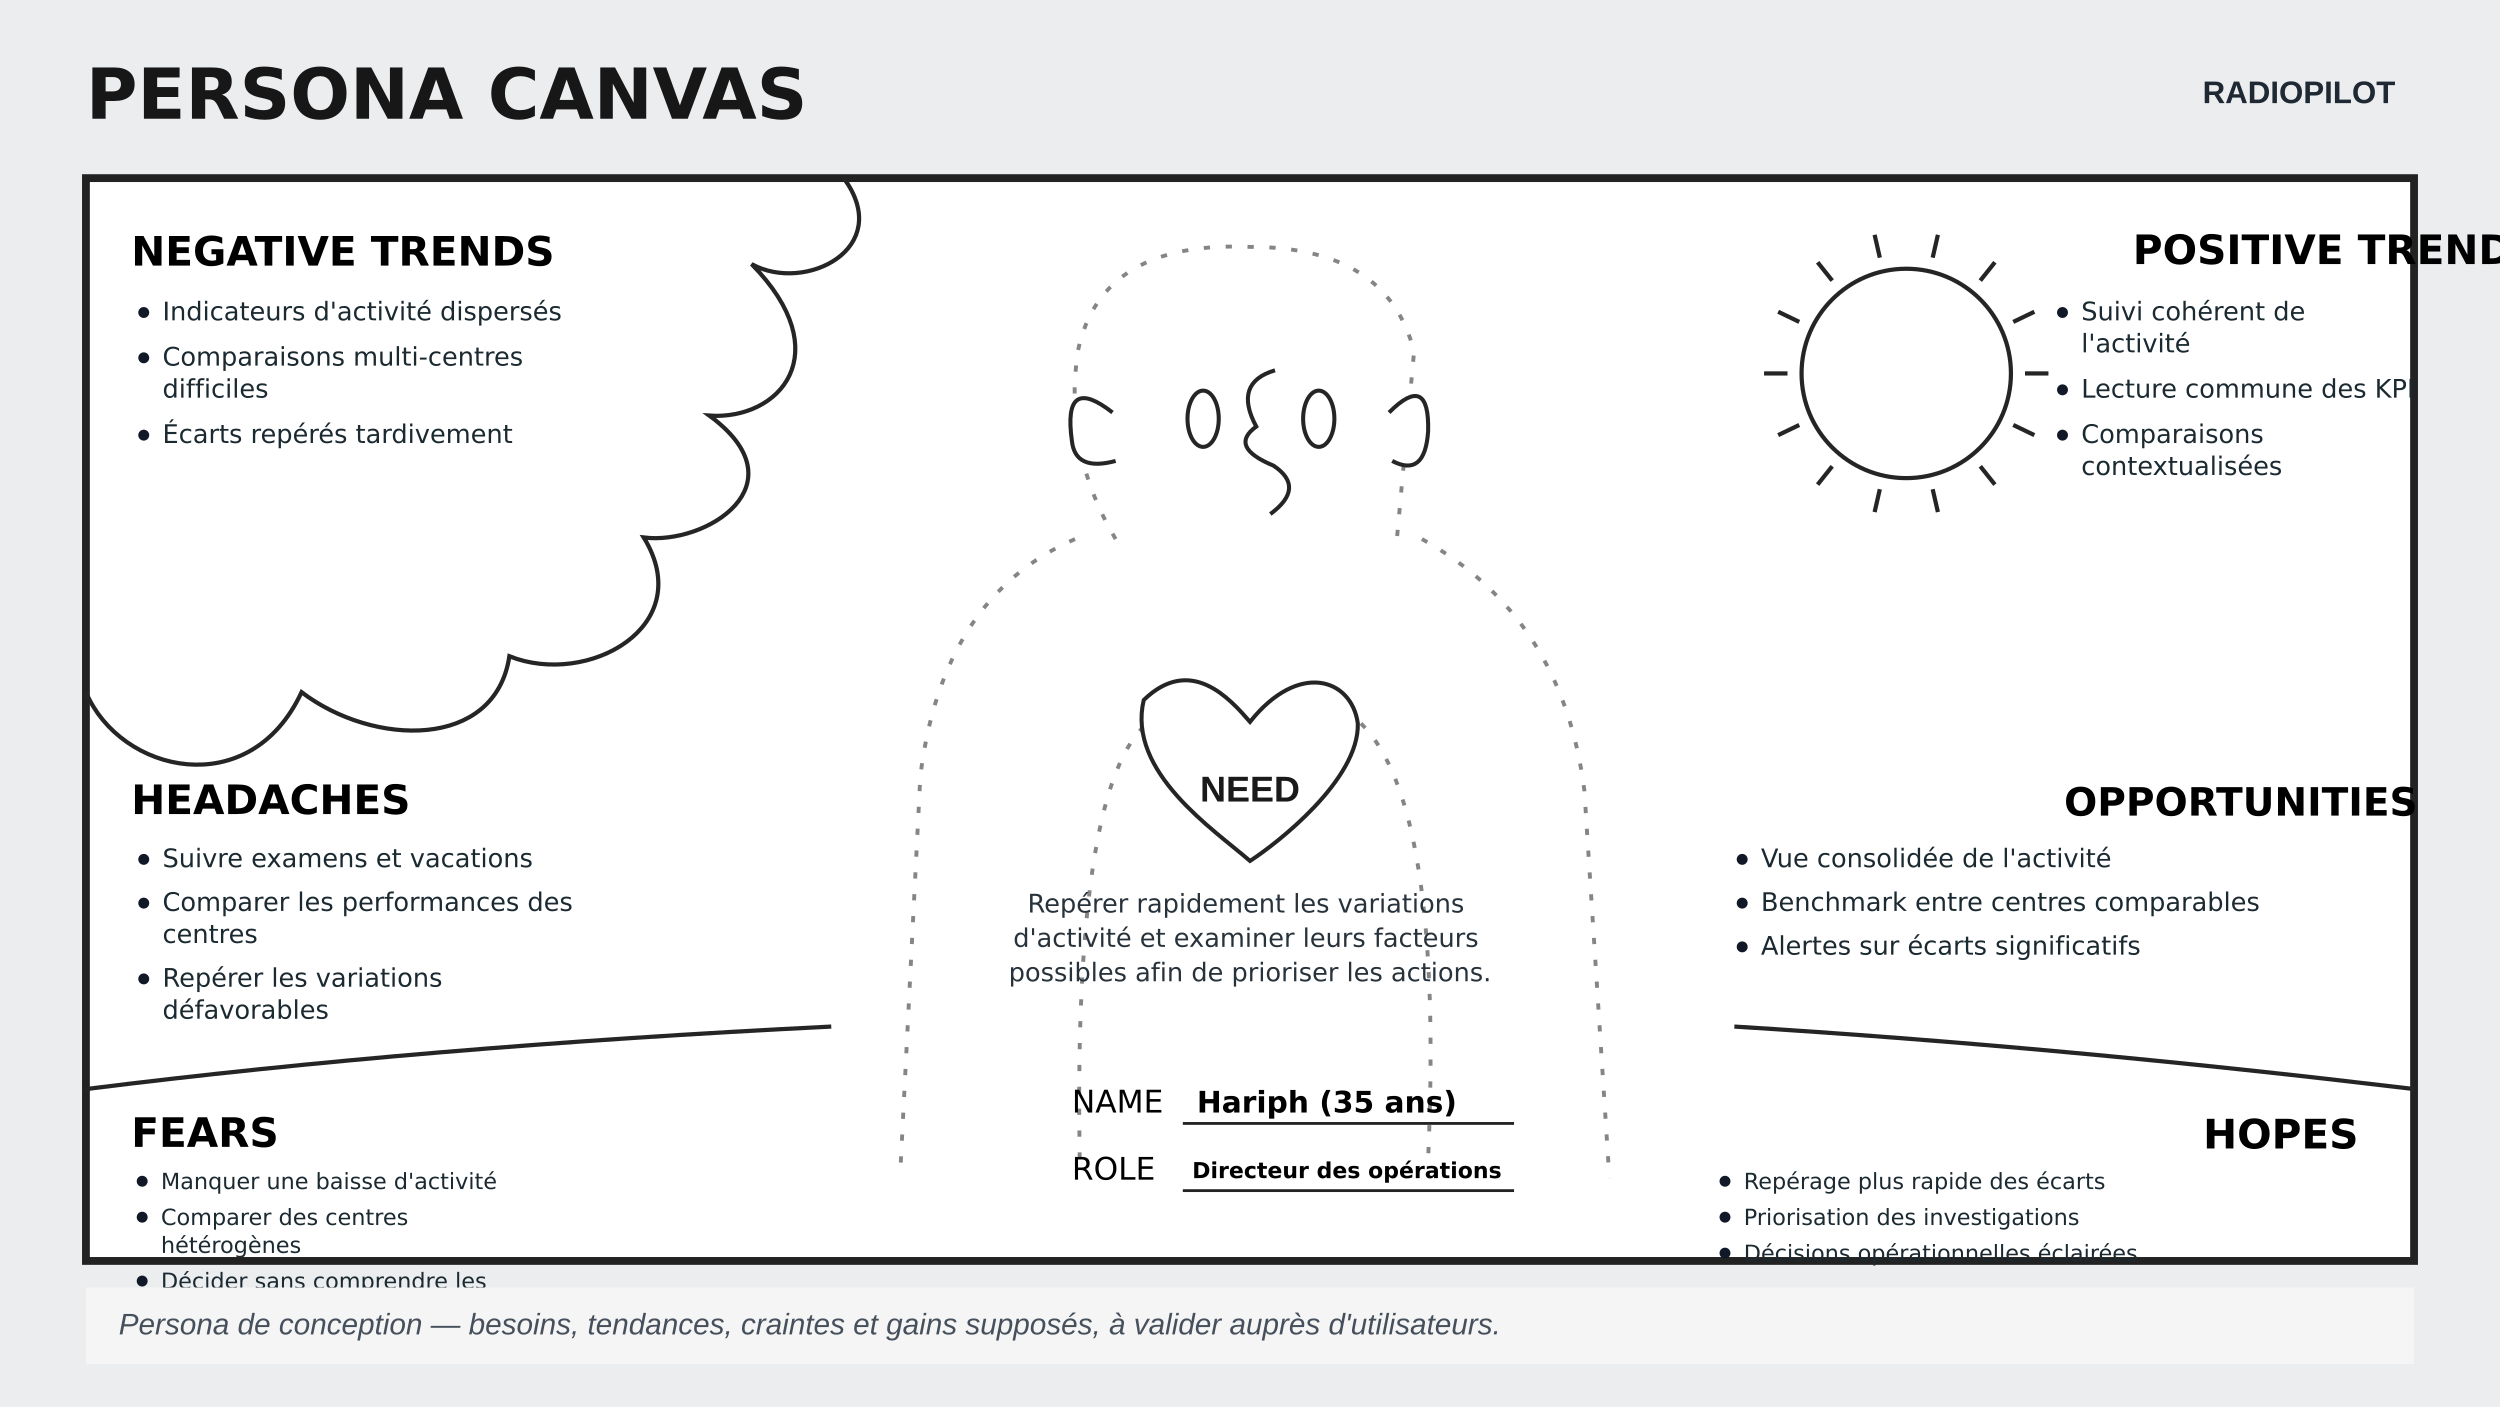
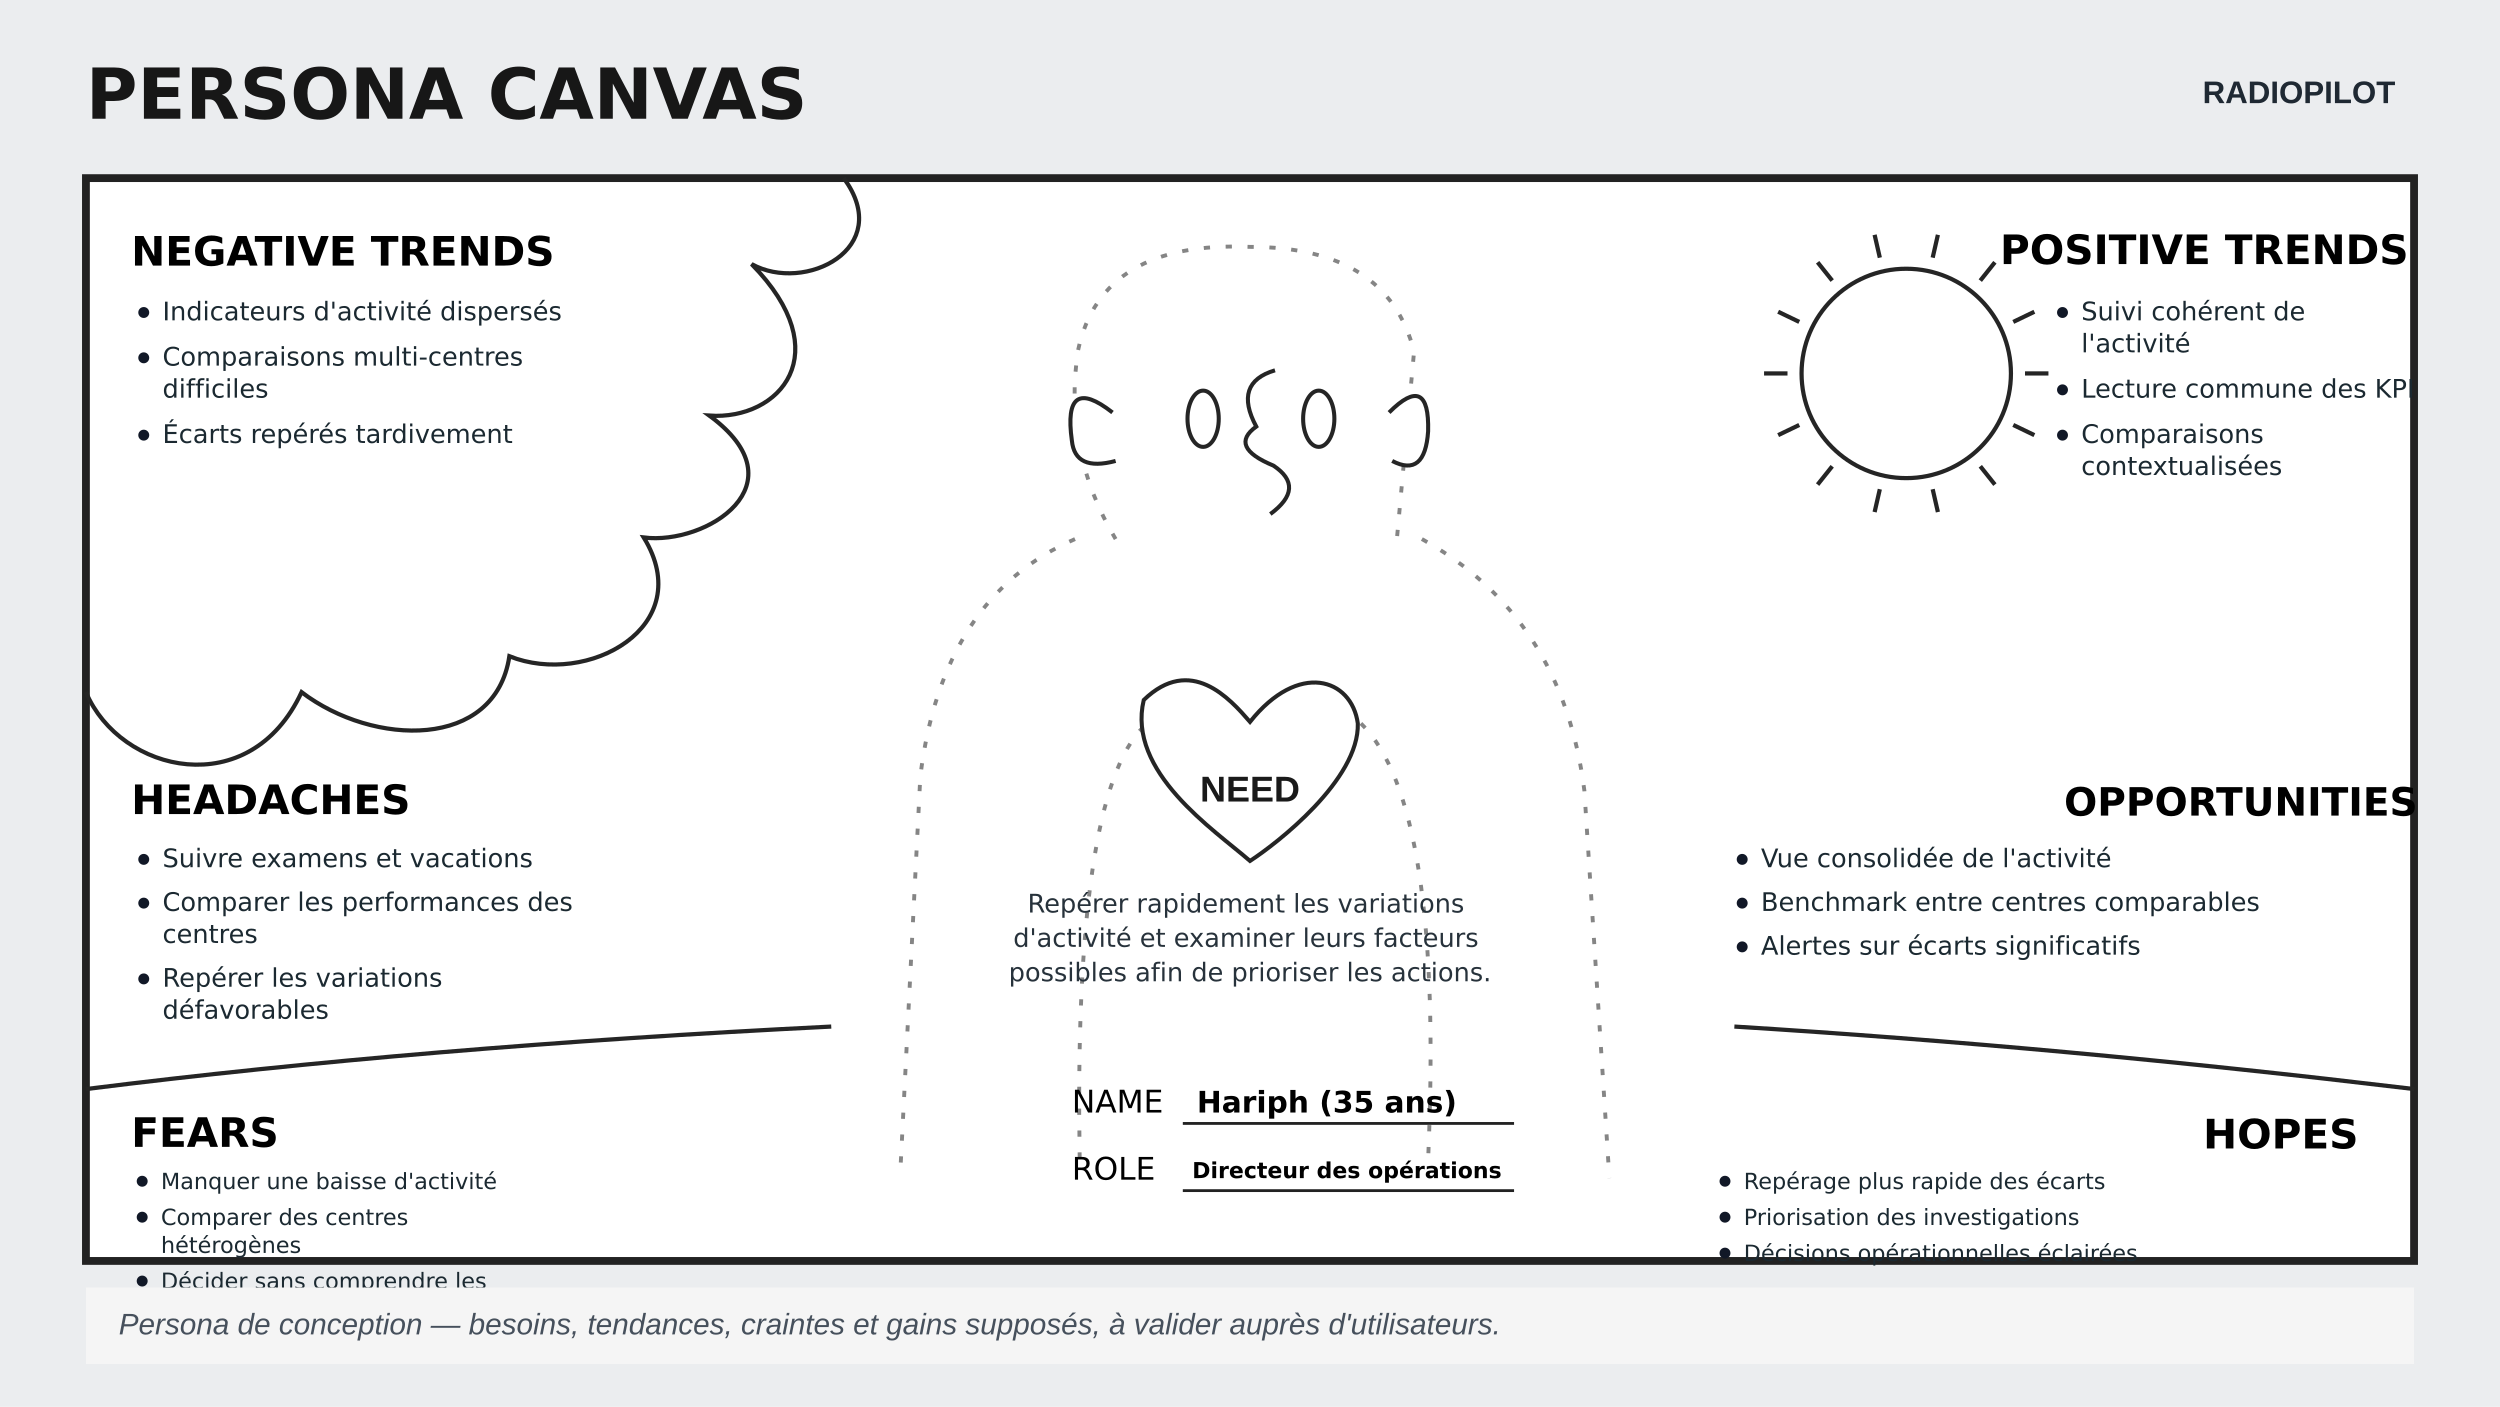
<svg xmlns="http://www.w3.org/2000/svg" width="1600" height="900" viewBox="0 0 1600 900" role="img" aria-label="Persona Canvas de Hariph, Directeur des opérations">
  <rect width="1600" height="900" fill="#ebedef" />
  <text x="55" y="76" font-family="DejaVu Sans,Arial,sans-serif" font-size="45" font-weight="800" fill="#171717">PERSONA CANVAS</text>
  <text x="1533" y="66" text-anchor="end" font-family="Arial,sans-serif" font-size="20" font-weight="700" fill="#1f2933">RADIOPILOT</text>
  <rect x="55" y="114" width="1490" height="693" fill="#fff" stroke="#222" stroke-width="5" />
  <g fill="none" stroke="#252525" stroke-width="2.7">
    <path d="M540 114 C573 159 515 188 481 169 C537 226 499 269 454 266 C514 310 452 349 412 344 C447 401 376 440 326 420 C317 480 239 478 193 443 C160 514 77 495 55 443" />
    <path d="M1110 657 Q1320 670 1545 697" />
    <path d="M55 697 Q270 670 532 657" />
    <circle cx="1220" cy="239" r="67" />
    <path d="M1296 239 L1311 239" />
    <path d="M1288.474 271.975 L1301.988 278.483" />
    <path d="M1267.385 298.419 L1276.738 310.147" />
    <path d="M1236.912 313.095 L1240.249 327.718" />
    <path d="M1203.088 313.095 L1199.751 327.718" />
    <path d="M1172.615 298.419 L1163.262 310.147" />
    <path d="M1151.526 271.975 L1138.012 278.483" />
    <path d="M1144 239 L1129 239" />
    <path d="M1151.526 206.025 L1138.012 199.517" />
    <path d="M1172.615 179.581 L1163.262 167.853" />
    <path d="M1203.088 164.905 L1199.751 150.282" />
    <path d="M1236.912 164.905 L1240.249 150.282" />
    <path d="M1267.385 179.581 L1276.738 167.853" />
    <path d="M1288.474 206.025 L1301.988 199.517" />
  </g>
  <g stroke="#858585" stroke-dasharray="4 10" stroke-width="2.5" fill="none">
    <path d="M714 345 Q680 288 690 224 Q705 154 800 158 Q888 158 905 225 L894 345" />
    <path d="M688 345 Q603 382 589 497 L576 754" />
    <path d="M910 345 Q1000 395 1014 506 L1030 754" />
    <path d="M732 465 Q687 509 691 742" />
    <path d="M871 463 Q924 515 914 742" />
  </g>
  <g fill="#fff" stroke="#252525" stroke-width="2.6">
    <ellipse cx="770" cy="268" rx="10" ry="18" />
    <ellipse cx="844" cy="268" rx="10" ry="18" />
    <path d="M816 237 Q789 245 804 273 Q786 286 815 298 Q836 312 813 329" fill="none" />
    <path d="M712 264 Q680 239 686 282 Q688 302 714 295" />
    <path d="M889 264 Q915 238 914 276 Q912 306 891 295" />
    <path d="M732 448 C762 419 787 447 800 462 C831 423 865 434 869 463 C870 499 817 540 800 551 C777 531 721 494 732 448Z" />
  </g>
  <text x="800" y="513" text-anchor="middle" font-size="23" font-family="Arial,sans-serif" font-weight="700" fill="#1a1a1a">NEED</text>
  <g font-family="DejaVu Sans,Arial,sans-serif">
    <text x="84" y="170" font-size="26" font-weight="650">NEGATIVE TRENDS</text>
    <circle cx="92" cy="200" r="3.5" fill="#111827" />
    <text x="104" y="205" font-size="16.4" fill="#1b2931">
      <tspan x="104" dy="0">Indicateurs d'activité dispersés</tspan>
    </text>
    <circle cx="92" cy="229" r="3.5" fill="#111827" />
    <text x="104" y="234" font-size="16.4" fill="#1b2931">
      <tspan x="104" dy="0">Comparaisons multi-centres</tspan>
      <tspan x="104" dy="20.5">difficiles</tspan>
    </text>
    <circle cx="92" cy="278.5" r="3.5" fill="#111827" />
    <text x="104" y="283.5" font-size="16.4" fill="#1b2931">
      <tspan x="104" dy="0">Écarts repérés tardivement</tspan>
    </text>
-     <text x="1365" y="169" font-size="26" font-weight="650">POSITIVE TRENDS</text>
+     <text x="1280" y="169" font-size="26" font-weight="650">POSITIVE TRENDS</text>
    <circle cx="1320" cy="200" r="3.5" fill="#111827" />
    <text x="1332" y="205" font-size="16.4" fill="#1b2931">
      <tspan x="1332" dy="0">Suivi cohérent de</tspan>
      <tspan x="1332" dy="20.5">l'activité</tspan>
    </text>
    <circle cx="1320" cy="249.5" r="3.5" fill="#111827" />
    <text x="1332" y="254.5" font-size="16.4" fill="#1b2931">
      <tspan x="1332" dy="0">Lecture commune des KPI</tspan>
    </text>
    <circle cx="1320" cy="278.5" r="3.5" fill="#111827" />
    <text x="1332" y="283.5" font-size="16.4" fill="#1b2931">
      <tspan x="1332" dy="0">Comparaisons</tspan>
      <tspan x="1332" dy="20.5">contextualisées</tspan>
    </text>
    <text x="84" y="521" font-size="26" font-weight="650">HEADACHES</text>
    <circle cx="92" cy="550" r="3.5" fill="#111827" />
    <text x="104" y="555" font-size="16.4" fill="#1b2931">
      <tspan x="104" dy="0">Suivre examens et vacations</tspan>
    </text>
    <circle cx="92" cy="578" r="3.5" fill="#111827" />
    <text x="104" y="583" font-size="16.4" fill="#1b2931">
      <tspan x="104" dy="0">Comparer les performances des</tspan>
      <tspan x="104" dy="20.5">centres</tspan>
    </text>
    <circle cx="92" cy="626.5" r="3.5" fill="#111827" />
    <text x="104" y="631.5" font-size="16.4" fill="#1b2931">
      <tspan x="104" dy="0">Repérer les variations</tspan>
      <tspan x="104" dy="20.5">défavorables</tspan>
    </text>
    <text x="1321" y="522" font-size="25" font-weight="650">OPPORTUNITIES</text>
    <circle cx="1115" cy="550" r="3.5" fill="#111827" />
    <text x="1127" y="555" font-size="16.4" fill="#1b2931">
      <tspan x="1127" dy="0">Vue consolidée de l'activité</tspan>
    </text>
    <circle cx="1115" cy="578" r="3.5" fill="#111827" />
    <text x="1127" y="583" font-size="16.4" fill="#1b2931">
      <tspan x="1127" dy="0">Benchmark entre centres comparables</tspan>
    </text>
    <circle cx="1115" cy="606" r="3.5" fill="#111827" />
    <text x="1127" y="611" font-size="16.4" fill="#1b2931">
      <tspan x="1127" dy="0">Alertes sur écarts significatifs</tspan>
    </text>
    <text x="84" y="734" font-size="26" font-weight="650">FEARS</text>
    <circle cx="91" cy="756" r="3.5" fill="#111827" />
    <text x="103" y="761" font-size="14.3" fill="#1b2931">
      <tspan x="103" dy="0">Manquer une baisse d'activité</tspan>
    </text>
    <circle cx="91" cy="779" r="3.5" fill="#111827" />
    <text x="103" y="784" font-size="14.3" fill="#1b2931">
      <tspan x="103" dy="0">Comparer des centres</tspan>
      <tspan x="103" dy="17.875">hétérogènes</tspan>
    </text>
    <circle cx="91" cy="819.875" r="3.5" fill="#111827" />
    <text x="103" y="824.875" font-size="14.3" fill="#1b2931">
      <tspan x="103" dy="0">Décider sans comprendre les</tspan>
      <tspan x="103" dy="17.875">limites des données</tspan>
    </text>
    <text x="1410" y="735" font-size="26" font-weight="650">HOPES</text>
    <circle cx="1104" cy="756" r="3.5" fill="#111827" />
    <text x="1116" y="761" font-size="14.3" fill="#1b2931">
      <tspan x="1116" dy="0">Repérage plus rapide des écarts</tspan>
    </text>
    <circle cx="1104" cy="779" r="3.5" fill="#111827" />
    <text x="1116" y="784" font-size="14.3" fill="#1b2931">
      <tspan x="1116" dy="0">Priorisation des investigations</tspan>
    </text>
    <circle cx="1104" cy="802" r="3.5" fill="#111827" />
    <text x="1116" y="807" font-size="14.3" fill="#1b2931">
      <tspan x="1116" dy="0">Décisions opérationnelles éclairées</tspan>
    </text>
    <text x="800" y="584" text-anchor="middle" font-size="16.4" font-weight="500" fill="#27323b">
      <tspan x="800" dy="0">Repérer rapidement les variations</tspan>
      <tspan x="800" dy="22">d'activité et examiner leurs facteurs</tspan>
      <tspan x="800" dy="22">possibles afin de prioriser les actions.</tspan>
    </text>
    <text x="686" y="712" font-size="20">NAME</text>
    <text x="766" y="712" font-size="19" font-weight="700">Hariph (35 ans)</text>
    <path d="M757 719 L969 719" stroke="#222" stroke-width="1.8" />
    <text x="686" y="755" font-size="20">ROLE</text>
    <text x="763" y="754" font-size="14.1" font-weight="700">Directeur des opérations</text>
    <path d="M757 762 L969 762" stroke="#222" stroke-width="1.8" />
  </g>
  <rect x="55" y="824" width="1490" height="49" fill="#f5f5f5" />
  <text x="76" y="854" font-size="19" font-family="Arial,sans-serif" font-style="italic" fill="#46505c">Persona de conception — besoins, tendances, craintes et gains supposés, à valider auprès d'utilisateurs.</text>
</svg>
